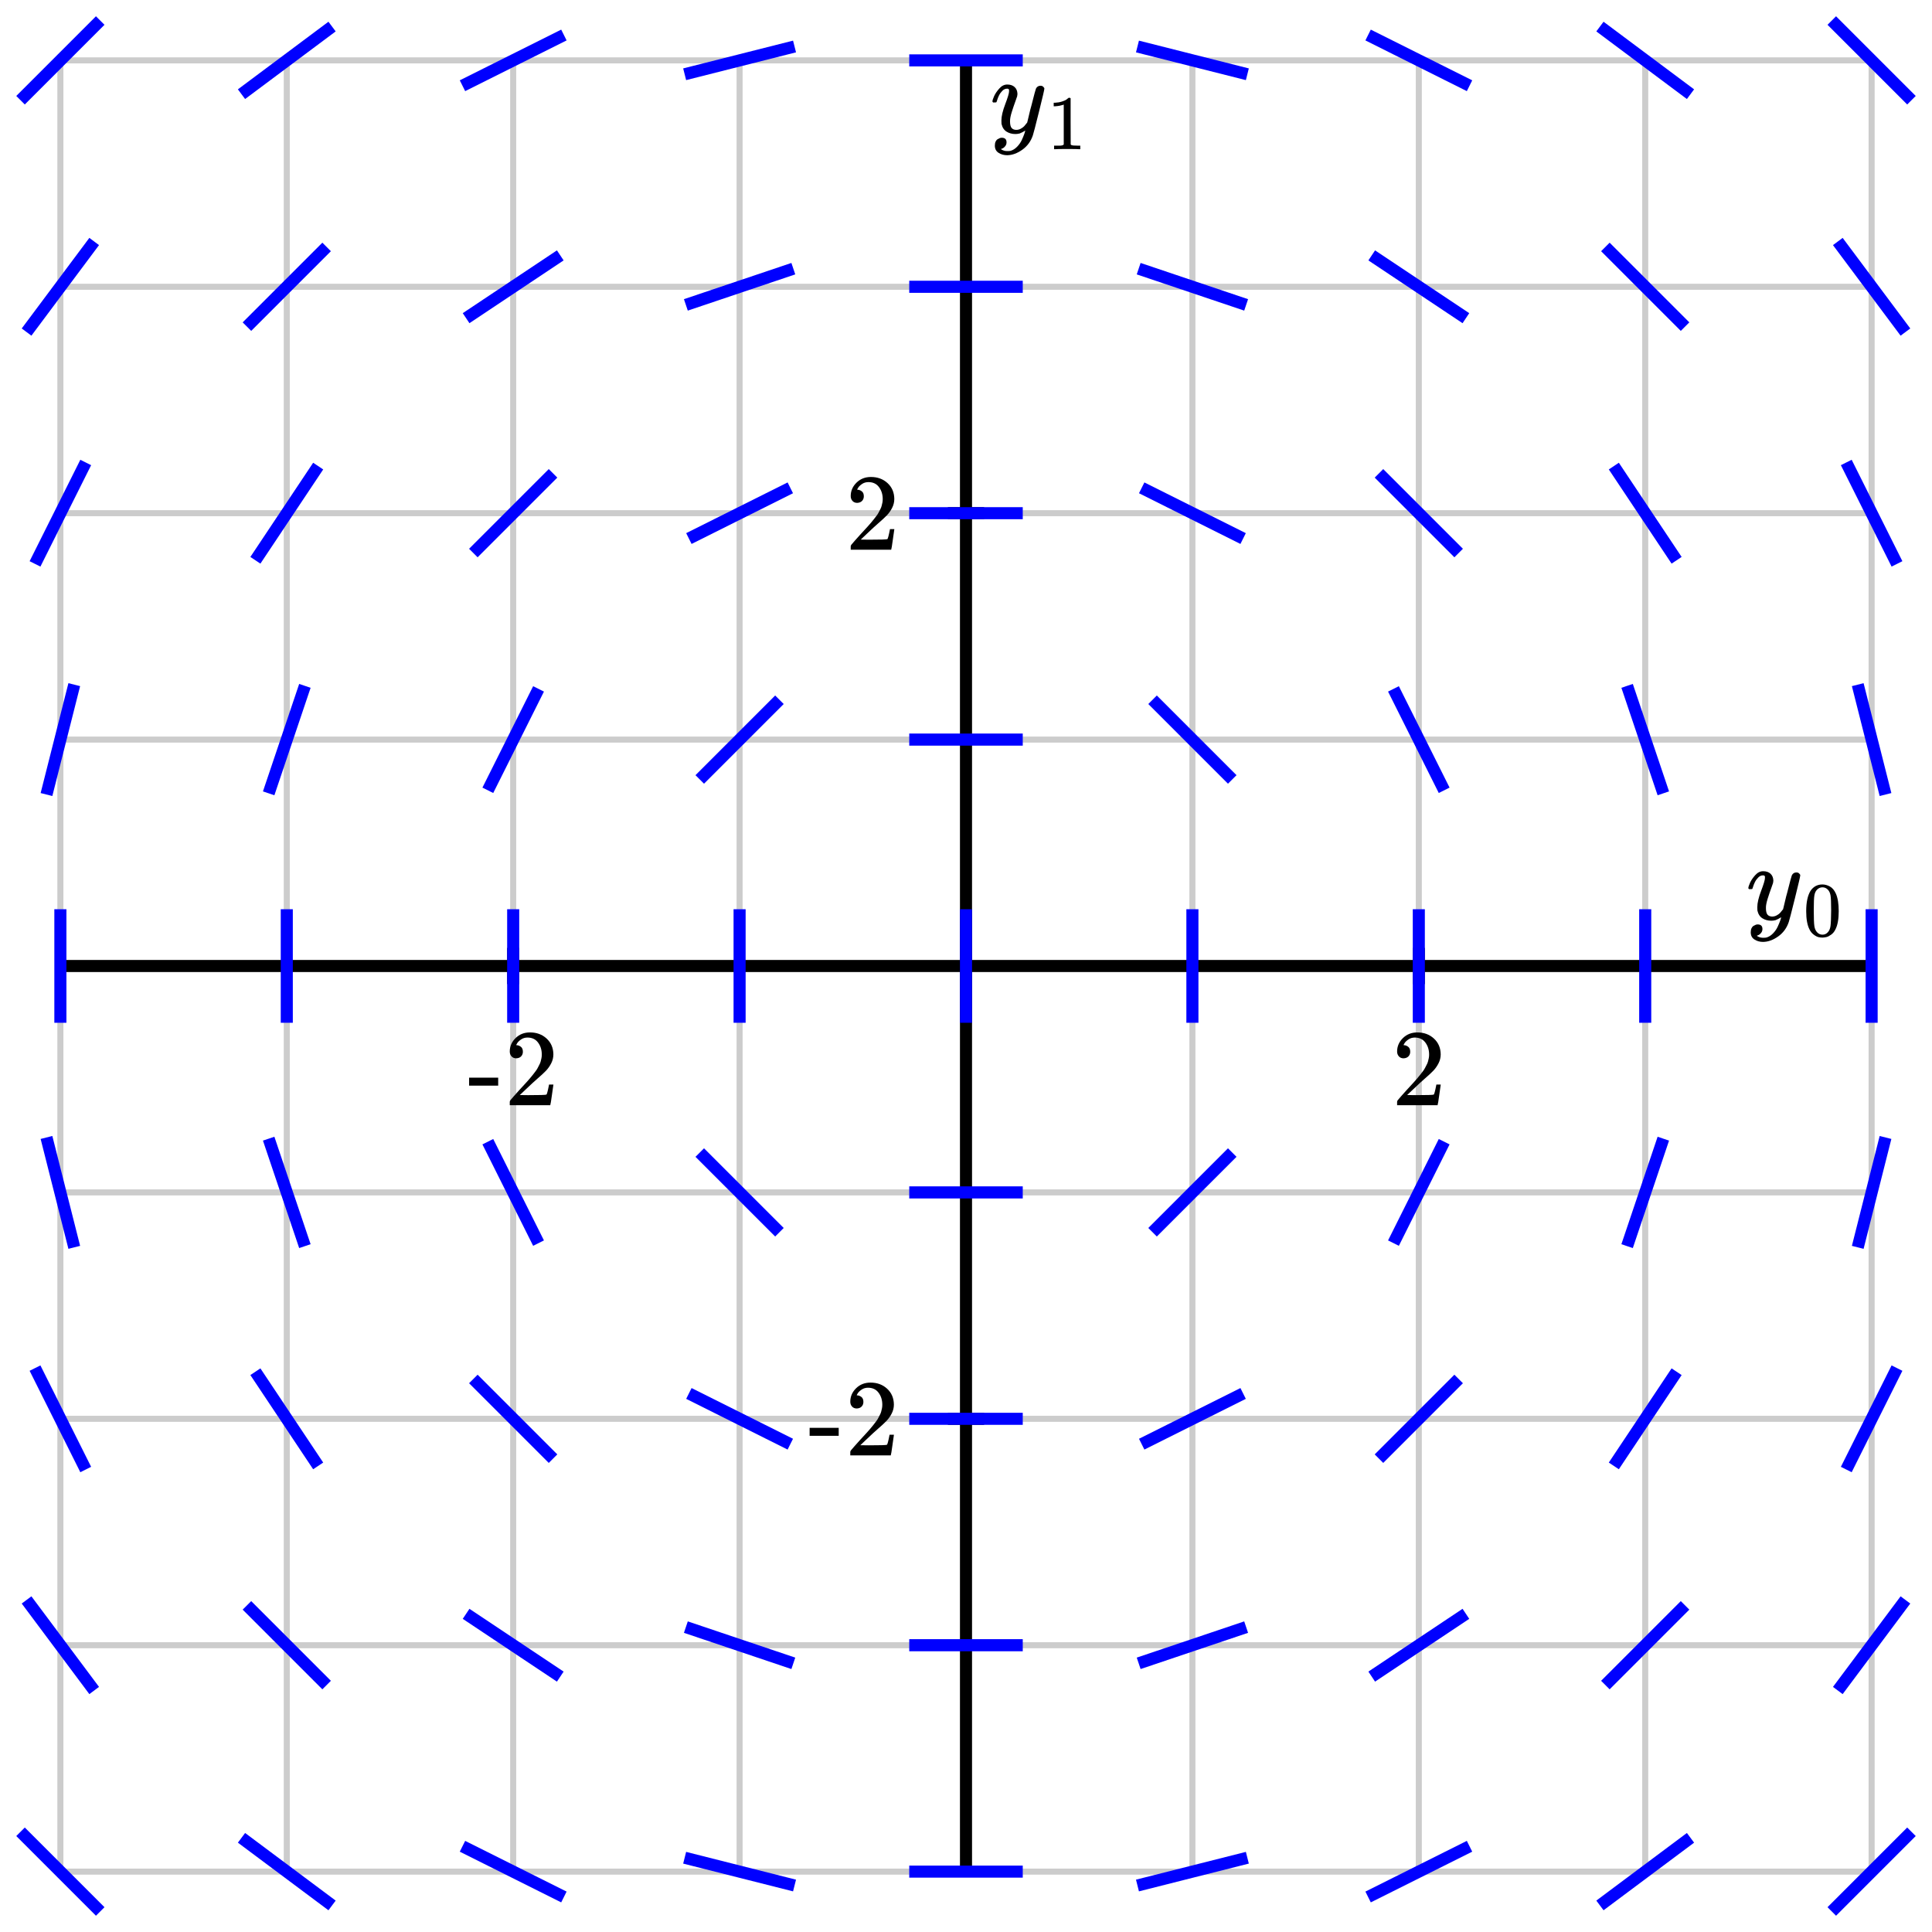
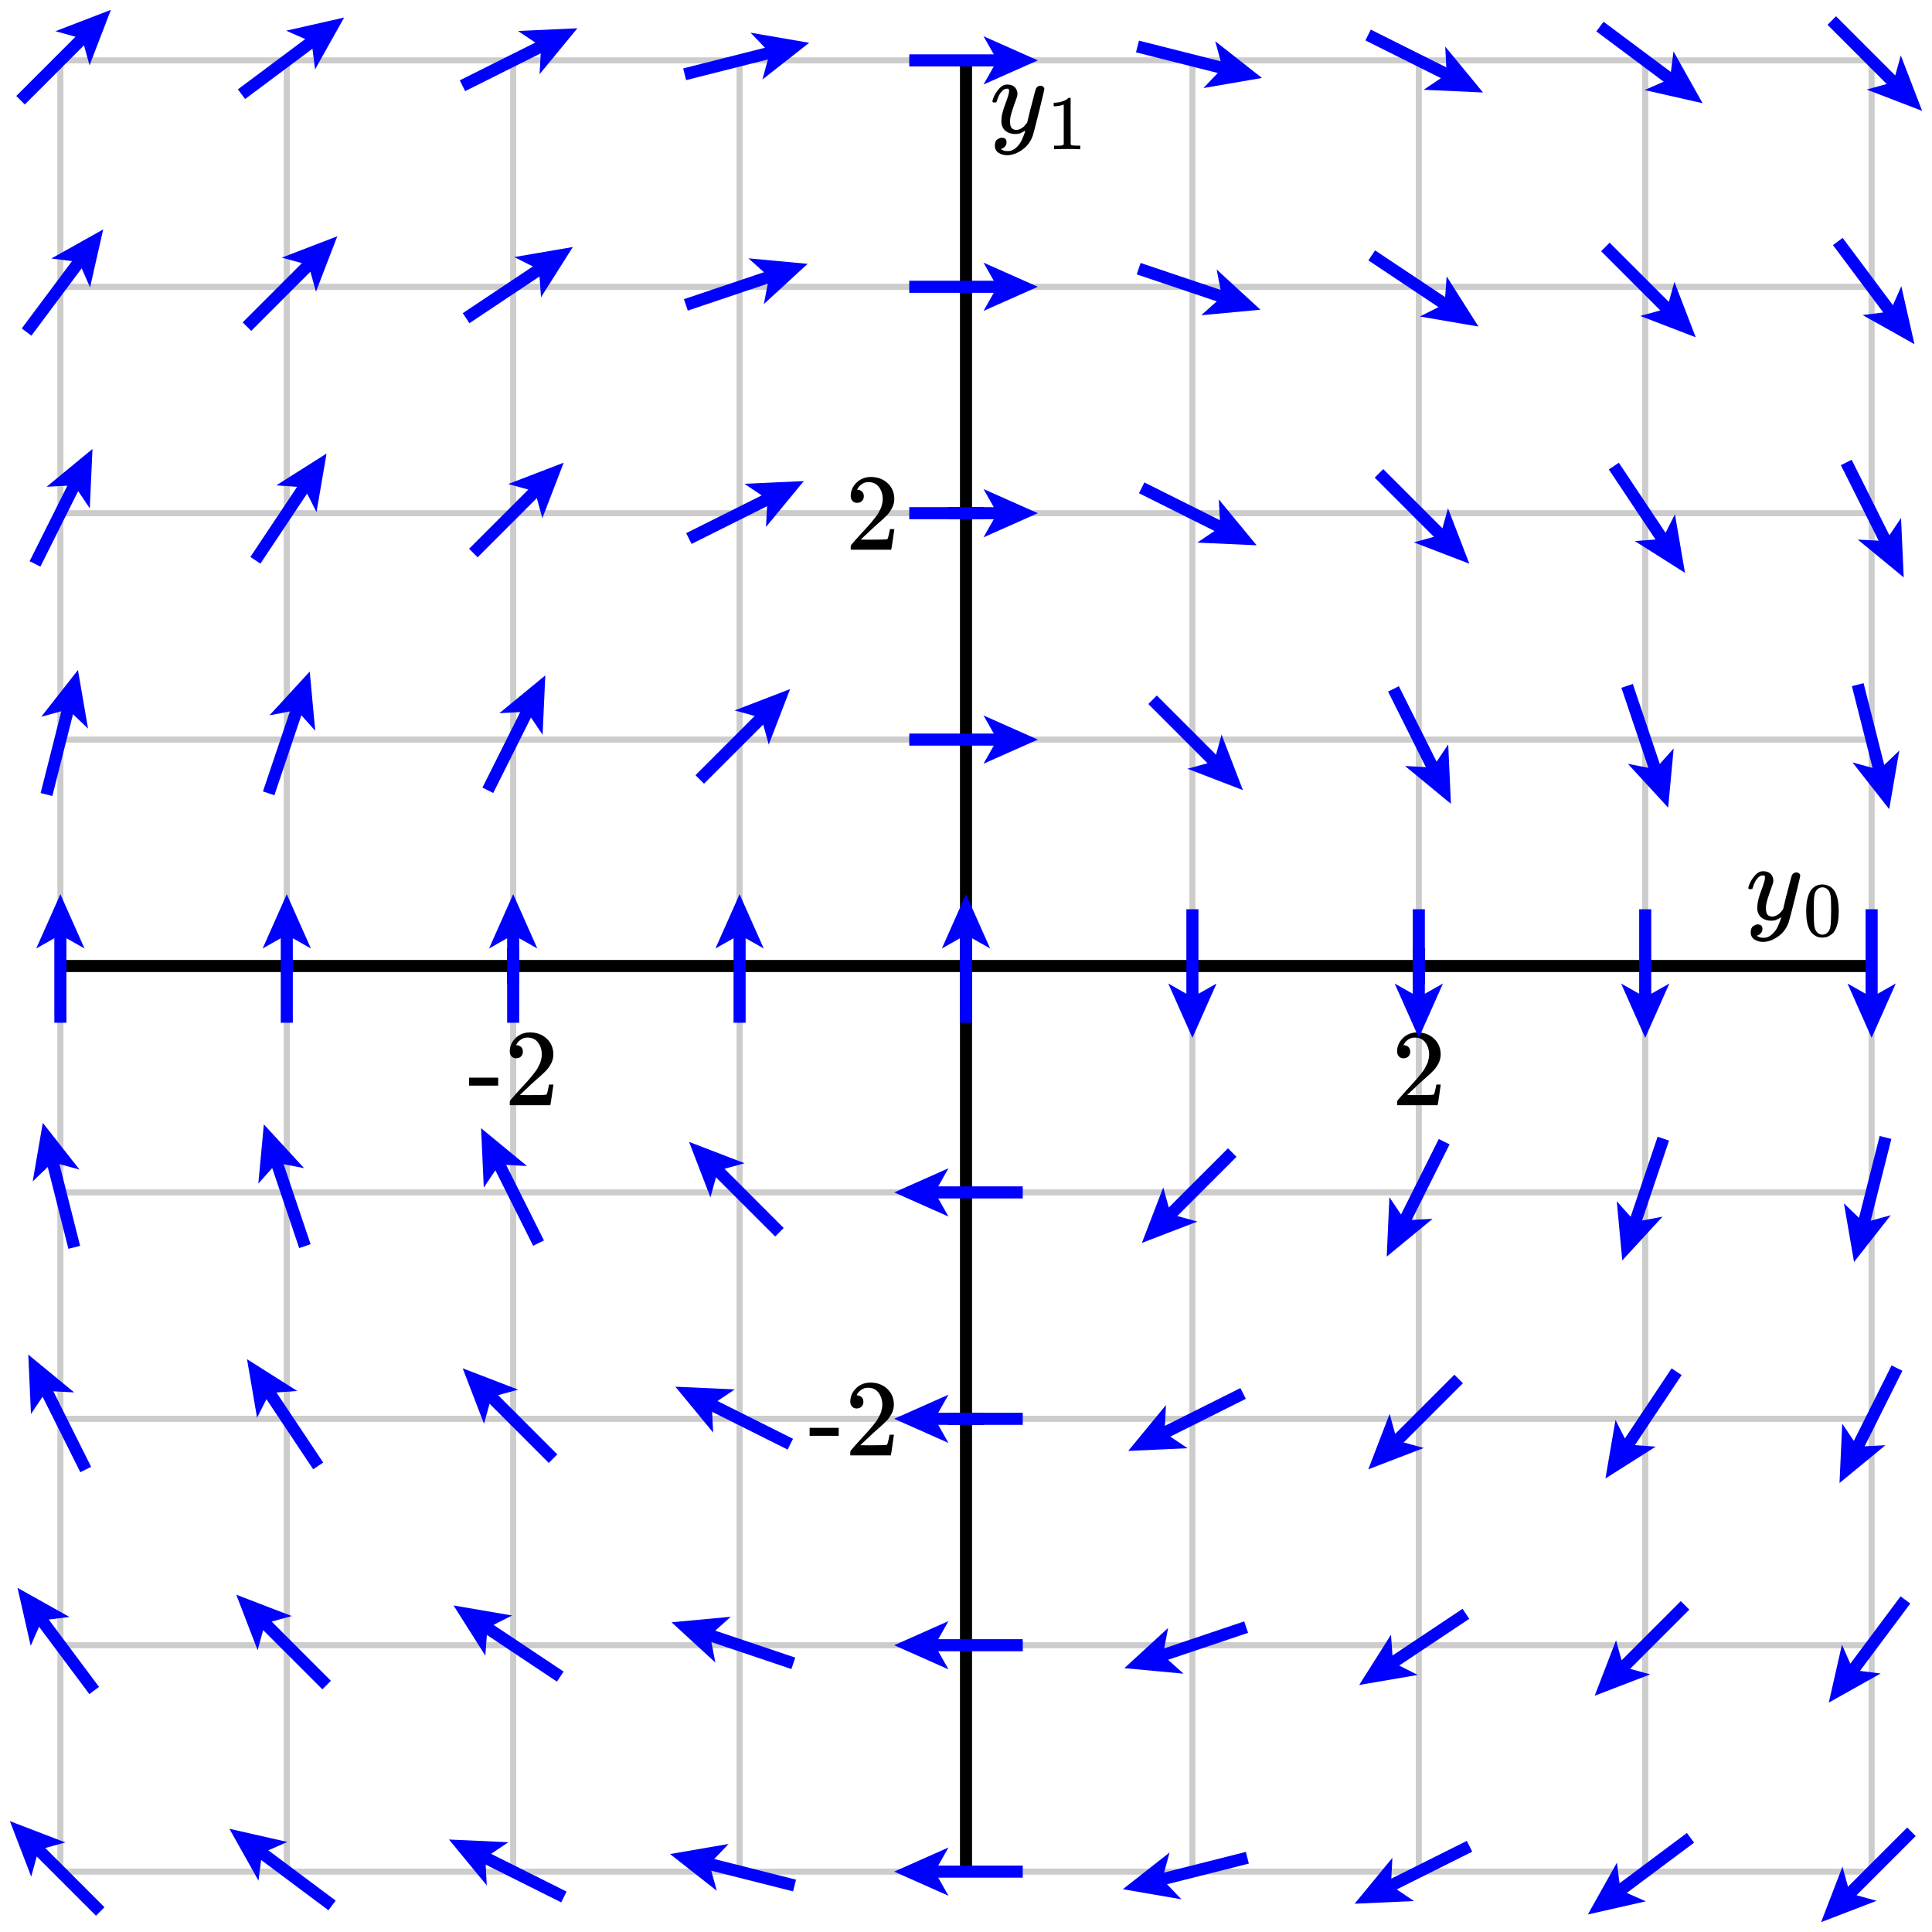
<svg xmlns="http://www.w3.org/2000/svg" xmlns:xlink="http://www.w3.org/1999/xlink" id="diagram" width="320" height="320">
  <defs>
    <clipPath id="clipPath-0">
      <rect x="10.0" y="10.0" width="300.0" height="300.0" />
    </clipPath>
    <clipPath id="clipPath-1">
      <rect x="10.0" y="10.0" width="300.0" height="300.0" />
    </clipPath>
+     <marker id="arrow-head-end-2" markerWidth="9.0" markerHeight="8.0" markerUnits="userSpaceOnUse" orient="auto-start-reverse" refX="6.5" refY="4.0">
+       <path d="M 9.0 4.0L 0.0 8.0L 1.7 5.0L 1.7 3.0L 0.0 0.0Z" fill="context-stroke" stroke="context-none" />
+     </marker>
+     <marker id="arrow-head-end-2-outline" markerWidth="13.0" markerHeight="12.0" markerUnits="userSpaceOnUse" orient="auto-start-reverse" refX="8.5" refY="6.0">
+       <path d="M 11.8 7.8 L 2.8 11.8 A 2 2 0 0 1 0.0 10.0 L 0.0 2.0 A 2 2 0 0 1 2.8 0.2 L 11.8 4.2 A 2 2 0 0 1 11.8 7.8 Z" fill="context-stroke" stroke="context-none" />
+     </marker>
  </defs>
  <g id="grid-axes">
    <g id="grid" stroke="#ccc" stroke-width="1">
      <line id="line-0" x1="10.0" y1="310.0" x2="10.0" y2="10.0" type="vertical grid" />
      <line id="line-1" x1="47.5" y1="310.0" x2="47.5" y2="10.0" type="vertical grid" />
      <line id="line-2" x1="85.0" y1="310.0" x2="85.0" y2="10.0" type="vertical grid" />
      <line id="line-3" x1="122.5" y1="310.0" x2="122.5" y2="10.0" type="vertical grid" />
      <line id="line-4" x1="160.0" y1="310.0" x2="160.0" y2="10.0" type="vertical grid" />
      <line id="line-5" x1="197.5" y1="310.0" x2="197.5" y2="10.0" type="vertical grid" />
      <line id="line-6" x1="235.0" y1="310.0" x2="235.0" y2="10.0" type="vertical grid" />
      <line id="line-7" x1="272.5" y1="310.0" x2="272.5" y2="10.0" type="vertical grid" />
      <line id="line-8" x1="310.0" y1="310.0" x2="310.0" y2="10.0" type="vertical grid" />
      <line id="line-9" x1="10.0" y1="310.0" x2="310.0" y2="310.0" type="horizontal grid" />
      <line id="line-10" x1="10.0" y1="272.5" x2="310.0" y2="272.5" type="horizontal grid" />
      <line id="line-11" x1="10.0" y1="235.0" x2="310.0" y2="235.0" type="horizontal grid" />
      <line id="line-12" x1="10.0" y1="197.5" x2="310.0" y2="197.5" type="horizontal grid" />
      <line id="line-13" x1="10.0" y1="160.0" x2="310.0" y2="160.0" type="horizontal grid" />
      <line id="line-14" x1="10.0" y1="122.5" x2="310.0" y2="122.5" type="horizontal grid" />
      <line id="line-15" x1="10.0" y1="85.0" x2="310.0" y2="85.0" type="horizontal grid" />
      <line id="line-16" x1="10.0" y1="47.5" x2="310.0" y2="47.5" type="horizontal grid" />
      <line id="line-17" x1="10.0" y1="10.0" x2="310.0" y2="10.0" type="horizontal grid" />
    </g>
    <g id="axes" stroke="black" stroke-width="2">
      <line id="line-18" x1="10.0" y1="160.0" x2="310.0" y2="160.0" type="horizontal axis" stroke-width="2" />
      <line id="line-19" x1="160.0" y1="310.0" x2="160.0" y2="10.0" type="vertical axis" stroke-width="2" />
      <g type="horizontal ticks" id="g-0">
        <line id="line-20" x1="85.0" y1="163.0" x2="85.0" y2="157.0" type="tick on horizontal axis" />
        <line id="line-21" x1="235.0" y1="163.0" x2="235.0" y2="157.0" type="tick on horizontal axis" />
      </g>
      <g type="vertical ticks" id="g-1">
        <line id="line-22" x1="157.0" y1="235.0" x2="163.0" y2="235.0" type="tick on vertical axis" />
        <line id="line-23" x1="157.0" y1="85.0" x2="163.0" y2="85.0" type="tick on vertical axis" />
      </g>
    </g>
    <g id="label-0" transform="translate(85.0,171.0) translate(-7.5,-0.0)" type="label">
-       <g id="g-2">
+       <g id="g-3">
        <svg style="vertical-align: 0.000px" width="15.080px" height="12.056px" role="img" focusable="false" viewBox="0 -666 833 666" x="0" y="0.0">
          <defs>
-             <path id="MJX-1-TEX-N-2D" d="M11 179V252H277V179H11Z" />
-             <path id="MJX-1-TEX-N-32" d="M109 429Q82 429 66 447T50 491Q50 562 103 614T235 666Q326 666 387 610T449 465Q449 422 429 383T381 315T301 241Q265 210 201 149L142 93L218 92Q375 92 385 97Q392 99 409 186V189H449V186Q448 183 436 95T421 3V0H50V19V31Q50 38 56 46T86 81Q115 113 136 137Q145 147 170 174T204 211T233 244T261 278T284 308T305 340T320 369T333 401T340 431T343 464Q343 527 309 573T212 619Q179 619 154 602T119 569T109 550Q109 549 114 549Q132 549 151 535T170 489Q170 464 154 447T109 429Z" />
+             <path id="MJX-2-TEX-N-2D" d="M11 179V252H277V179H11Z" />
+             <path id="MJX-2-TEX-N-32" d="M109 429Q82 429 66 447T50 491Q50 562 103 614T235 666Q326 666 387 610T449 465Q449 422 429 383T381 315T301 241Q265 210 201 149L142 93L218 92Q375 92 385 97Q392 99 409 186V189H449V186Q448 183 436 95T421 3V0H50V19V31Q50 38 56 46T86 81Q115 113 136 137Q145 147 170 174T204 211T233 244T261 278T284 308T305 340T320 369T333 401T340 431T343 464Q343 527 309 573T212 619Q179 619 154 602T119 569T109 550Q109 549 114 549Q132 549 151 535T170 489Q170 464 154 447T109 429Z" />
          </defs>
          <g stroke="currentColor" fill="currentColor" stroke-width="0" transform="scale(1,-1)">
            <g data-mml-node="math">
              <g data-mml-node="mtext" data-semantic-type="text" data-semantic-role="unknown" data-semantic-font="normal" data-semantic-annotation="clearspeak:unit" data-semantic-id="0" data-semantic-speech="hyphen 2">
-                 <use data-c="2D" xlink:href="#MJX-1-TEX-N-2D" />
-                 <use data-c="32" xlink:href="#MJX-1-TEX-N-32" transform="translate(333,0)" />
+                 <use data-c="2D" xlink:href="#MJX-2-TEX-N-2D" />
+                 <use data-c="32" xlink:href="#MJX-2-TEX-N-32" transform="translate(333,0)" />
              </g>
            </g>
          </g>
        </svg>
      </g>
    </g>
    <g id="label-1" transform="translate(235.0,171.0) translate(-4.5,-0.0)" type="label">
-       <g id="g-3">
+       <g id="g-4">
        <svg style="vertical-align: 0.000px" width="9.048px" height="12.056px" role="img" focusable="false" viewBox="0 -666 500 666" x="0" y="0.0">
          <defs>
-             <path id="MJX-2-TEX-N-32" d="M109 429Q82 429 66 447T50 491Q50 562 103 614T235 666Q326 666 387 610T449 465Q449 422 429 383T381 315T301 241Q265 210 201 149L142 93L218 92Q375 92 385 97Q392 99 409 186V189H449V186Q448 183 436 95T421 3V0H50V19V31Q50 38 56 46T86 81Q115 113 136 137Q145 147 170 174T204 211T233 244T261 278T284 308T305 340T320 369T333 401T340 431T343 464Q343 527 309 573T212 619Q179 619 154 602T119 569T109 550Q109 549 114 549Q132 549 151 535T170 489Q170 464 154 447T109 429Z" />
+             <path id="MJX-3-TEX-N-32" d="M109 429Q82 429 66 447T50 491Q50 562 103 614T235 666Q326 666 387 610T449 465Q449 422 429 383T381 315T301 241Q265 210 201 149L142 93L218 92Q375 92 385 97Q392 99 409 186V189H449V186Q448 183 436 95T421 3V0H50V19V31Q50 38 56 46T86 81Q115 113 136 137Q145 147 170 174T204 211T233 244T261 278T284 308T305 340T320 369T333 401T340 431T343 464Q343 527 309 573T212 619Q179 619 154 602T119 569T109 550Q109 549 114 549Q132 549 151 535T170 489Q170 464 154 447T109 429Z" />
          </defs>
          <g stroke="currentColor" fill="currentColor" stroke-width="0" transform="scale(1,-1)">
            <g data-mml-node="math">
              <g data-mml-node="mtext" data-semantic-type="text" data-semantic-role="integer" data-semantic-font="normal" data-semantic-annotation="clearspeak:unit" data-semantic-id="0" data-semantic-speech="2">
-                 <use data-c="32" xlink:href="#MJX-2-TEX-N-32" />
+                 <use data-c="32" xlink:href="#MJX-3-TEX-N-32" />
              </g>
            </g>
          </g>
        </svg>
      </g>
    </g>
    <g id="label-2" transform="translate(149.0,235.0) translate(-15.1,-6.0)" type="label">
-       <g id="g-4">
+       <g id="g-5">
        <svg style="vertical-align: 0.000px" width="15.080px" height="12.056px" role="img" focusable="false" viewBox="0 -666 833 666" x="0" y="0.0">
          <defs>
-             <path id="MJX-3-TEX-N-2D" d="M11 179V252H277V179H11Z" />
-             <path id="MJX-3-TEX-N-32" d="M109 429Q82 429 66 447T50 491Q50 562 103 614T235 666Q326 666 387 610T449 465Q449 422 429 383T381 315T301 241Q265 210 201 149L142 93L218 92Q375 92 385 97Q392 99 409 186V189H449V186Q448 183 436 95T421 3V0H50V19V31Q50 38 56 46T86 81Q115 113 136 137Q145 147 170 174T204 211T233 244T261 278T284 308T305 340T320 369T333 401T340 431T343 464Q343 527 309 573T212 619Q179 619 154 602T119 569T109 550Q109 549 114 549Q132 549 151 535T170 489Q170 464 154 447T109 429Z" />
+             <path id="MJX-4-TEX-N-2D" d="M11 179V252H277V179H11Z" />
+             <path id="MJX-4-TEX-N-32" d="M109 429Q82 429 66 447T50 491Q50 562 103 614T235 666Q326 666 387 610T449 465Q449 422 429 383T381 315T301 241Q265 210 201 149L142 93L218 92Q375 92 385 97Q392 99 409 186V189H449V186Q448 183 436 95T421 3V0H50V19V31Q50 38 56 46T86 81Q115 113 136 137Q145 147 170 174T204 211T233 244T261 278T284 308T305 340T320 369T333 401T340 431T343 464Q343 527 309 573T212 619Q179 619 154 602T119 569T109 550Q109 549 114 549Q132 549 151 535T170 489Q170 464 154 447T109 429Z" />
          </defs>
          <g stroke="currentColor" fill="currentColor" stroke-width="0" transform="scale(1,-1)">
            <g data-mml-node="math">
              <g data-mml-node="mtext" data-semantic-type="text" data-semantic-role="unknown" data-semantic-font="normal" data-semantic-annotation="clearspeak:unit" data-semantic-id="0" data-semantic-speech="hyphen 2">
-                 <use data-c="2D" xlink:href="#MJX-3-TEX-N-2D" />
-                 <use data-c="32" xlink:href="#MJX-3-TEX-N-32" transform="translate(333,0)" />
+                 <use data-c="2D" xlink:href="#MJX-4-TEX-N-2D" />
+                 <use data-c="32" xlink:href="#MJX-4-TEX-N-32" transform="translate(333,0)" />
              </g>
            </g>
          </g>
        </svg>
      </g>
    </g>
    <g id="label-3" transform="translate(149.0,85.0) translate(-9.0,-6.0)" type="label">
-       <g id="g-5">
+       <g id="g-6">
        <svg style="vertical-align: 0.000px" width="9.048px" height="12.056px" role="img" focusable="false" viewBox="0 -666 500 666" x="0" y="0.0">
          <defs>
-             <path id="MJX-4-TEX-N-32" d="M109 429Q82 429 66 447T50 491Q50 562 103 614T235 666Q326 666 387 610T449 465Q449 422 429 383T381 315T301 241Q265 210 201 149L142 93L218 92Q375 92 385 97Q392 99 409 186V189H449V186Q448 183 436 95T421 3V0H50V19V31Q50 38 56 46T86 81Q115 113 136 137Q145 147 170 174T204 211T233 244T261 278T284 308T305 340T320 369T333 401T340 431T343 464Q343 527 309 573T212 619Q179 619 154 602T119 569T109 550Q109 549 114 549Q132 549 151 535T170 489Q170 464 154 447T109 429Z" />
+             <path id="MJX-5-TEX-N-32" d="M109 429Q82 429 66 447T50 491Q50 562 103 614T235 666Q326 666 387 610T449 465Q449 422 429 383T381 315T301 241Q265 210 201 149L142 93L218 92Q375 92 385 97Q392 99 409 186V189H449V186Q448 183 436 95T421 3V0H50V19V31Q50 38 56 46T86 81Q115 113 136 137Q145 147 170 174T204 211T233 244T261 278T284 308T305 340T320 369T333 401T340 431T343 464Q343 527 309 573T212 619Q179 619 154 602T119 569T109 550Q109 549 114 549Q132 549 151 535T170 489Q170 464 154 447T109 429Z" />
          </defs>
          <g stroke="currentColor" fill="currentColor" stroke-width="0" transform="scale(1,-1)">
            <g data-mml-node="math">
              <g data-mml-node="mtext" data-semantic-type="text" data-semantic-role="integer" data-semantic-font="normal" data-semantic-annotation="clearspeak:unit" data-semantic-id="0" data-semantic-speech="2">
-                 <use data-c="32" xlink:href="#MJX-4-TEX-N-32" />
+                 <use data-c="32" xlink:href="#MJX-5-TEX-N-32" />
              </g>
            </g>
          </g>
        </svg>
      </g>
    </g>
    <g id="label-4" transform="translate(306.0,156.0) translate(-16.8,-11.7)" type="label">
-       <g id="g-6">
+       <g id="g-7">
        <svg style="vertical-align: -3.712px" width="16.768px" height="11.712px" role="img" focusable="false" viewBox="0 -442 926.6 647" x="0" y="0.0">
          <defs>
-             <path id="MJX-5-TEX-I-1D466" d="M21 287Q21 301 36 335T84 406T158 442Q199 442 224 419T250 355Q248 336 247 334Q247 331 231 288T198 191T182 105Q182 62 196 45T238 27Q261 27 281 38T312 61T339 94Q339 95 344 114T358 173T377 247Q415 397 419 404Q432 431 462 431Q475 431 483 424T494 412T496 403Q496 390 447 193T391 -23Q363 -106 294 -155T156 -205Q111 -205 77 -183T43 -117Q43 -95 50 -80T69 -58T89 -48T106 -45Q150 -45 150 -87Q150 -107 138 -122T115 -142T102 -147L99 -148Q101 -153 118 -160T152 -167H160Q177 -167 186 -165Q219 -156 247 -127T290 -65T313 -9T321 21L315 17Q309 13 296 6T270 -6Q250 -11 231 -11Q185 -11 150 11T104 82Q103 89 103 113Q103 170 138 262T173 379Q173 380 173 381Q173 390 173 393T169 400T158 404H154Q131 404 112 385T82 344T65 302T57 280Q55 278 41 278H27Q21 284 21 287Z" />
-             <path id="MJX-5-TEX-N-30" d="M96 585Q152 666 249 666Q297 666 345 640T423 548Q460 465 460 320Q460 165 417 83Q397 41 362 16T301 -15T250 -22Q224 -22 198 -16T137 16T82 83Q39 165 39 320Q39 494 96 585ZM321 597Q291 629 250 629Q208 629 178 597Q153 571 145 525T137 333Q137 175 145 125T181 46Q209 16 250 16Q290 16 318 46Q347 76 354 130T362 333Q362 478 354 524T321 597Z" />
+             <path id="MJX-6-TEX-I-1D466" d="M21 287Q21 301 36 335T84 406T158 442Q199 442 224 419T250 355Q248 336 247 334Q247 331 231 288T198 191T182 105Q182 62 196 45T238 27Q261 27 281 38T312 61T339 94Q339 95 344 114T358 173T377 247Q415 397 419 404Q432 431 462 431Q475 431 483 424T494 412T496 403Q496 390 447 193T391 -23Q363 -106 294 -155T156 -205Q111 -205 77 -183T43 -117Q43 -95 50 -80T69 -58T89 -48T106 -45Q150 -45 150 -87Q150 -107 138 -122T115 -142T102 -147L99 -148Q101 -153 118 -160T152 -167H160Q177 -167 186 -165Q219 -156 247 -127T290 -65T313 -9T321 21L315 17Q309 13 296 6T270 -6Q250 -11 231 -11Q185 -11 150 11T104 82Q103 89 103 113Q103 170 138 262T173 379Q173 380 173 381Q173 390 173 393T169 400T158 404H154Q131 404 112 385T82 344T65 302T57 280Q55 278 41 278H27Q21 284 21 287Z" />
+             <path id="MJX-6-TEX-N-30" d="M96 585Q152 666 249 666Q297 666 345 640T423 548Q460 465 460 320Q460 165 417 83Q397 41 362 16T301 -15T250 -22Q224 -22 198 -16T137 16T82 83Q39 165 39 320Q39 494 96 585ZM321 597Q291 629 250 629Q208 629 178 597Q153 571 145 525T137 333Q137 175 145 125T181 46Q209 16 250 16Q290 16 318 46Q347 76 354 130T362 333Q362 478 354 524T321 597Z" />
          </defs>
          <g stroke="currentColor" fill="currentColor" stroke-width="0" transform="scale(1,-1)">
            <g data-mml-node="math">
              <g data-mml-node="msub" data-semantic-type="subscript" data-semantic-role="latinletter" data-semantic-id="2" data-semantic-children="0,1" data-semantic-speech="y 0">
                <g data-mml-node="mi" data-semantic-type="identifier" data-semantic-role="latinletter" data-semantic-font="italic" data-semantic-annotation="clearspeak:simple" data-semantic-id="0" data-semantic-parent="2" data-semantic-speech="y" data-semantic-prefix="Base">
-                   <use data-c="1D466" xlink:href="#MJX-5-TEX-I-1D466" />
+                   <use data-c="1D466" xlink:href="#MJX-6-TEX-I-1D466" />
                </g>
                <g data-mml-node="mn" transform="translate(523,-150) scale(0.707)" data-semantic-type="number" data-semantic-role="integer" data-semantic-font="normal" data-semantic-annotation="clearspeak:simple" data-semantic-id="1" data-semantic-parent="2" data-semantic-speech="0" data-semantic-prefix="Subscript">
-                   <use data-c="30" xlink:href="#MJX-5-TEX-N-30" />
+                   <use data-c="30" xlink:href="#MJX-6-TEX-N-30" />
                </g>
              </g>
            </g>
          </g>
        </svg>
      </g>
    </g>
    <g id="label-5" transform="translate(164.0,14.0) translate(0.0,-0.0)" type="label">
-       <g id="g-7">
+       <g id="g-8">
        <svg style="vertical-align: -3.712px" width="16.768px" height="11.712px" role="img" focusable="false" viewBox="0 -442 926.6 647" x="0" y="0.0">
          <defs>
-             <path id="MJX-6-TEX-I-1D466" d="M21 287Q21 301 36 335T84 406T158 442Q199 442 224 419T250 355Q248 336 247 334Q247 331 231 288T198 191T182 105Q182 62 196 45T238 27Q261 27 281 38T312 61T339 94Q339 95 344 114T358 173T377 247Q415 397 419 404Q432 431 462 431Q475 431 483 424T494 412T496 403Q496 390 447 193T391 -23Q363 -106 294 -155T156 -205Q111 -205 77 -183T43 -117Q43 -95 50 -80T69 -58T89 -48T106 -45Q150 -45 150 -87Q150 -107 138 -122T115 -142T102 -147L99 -148Q101 -153 118 -160T152 -167H160Q177 -167 186 -165Q219 -156 247 -127T290 -65T313 -9T321 21L315 17Q309 13 296 6T270 -6Q250 -11 231 -11Q185 -11 150 11T104 82Q103 89 103 113Q103 170 138 262T173 379Q173 380 173 381Q173 390 173 393T169 400T158 404H154Q131 404 112 385T82 344T65 302T57 280Q55 278 41 278H27Q21 284 21 287Z" />
-             <path id="MJX-6-TEX-N-31" d="M213 578L200 573Q186 568 160 563T102 556H83V602H102Q149 604 189 617T245 641T273 663Q275 666 285 666Q294 666 302 660V361L303 61Q310 54 315 52T339 48T401 46H427V0H416Q395 3 257 3Q121 3 100 0H88V46H114Q136 46 152 46T177 47T193 50T201 52T207 57T213 61V578Z" />
+             <path id="MJX-7-TEX-I-1D466" d="M21 287Q21 301 36 335T84 406T158 442Q199 442 224 419T250 355Q248 336 247 334Q247 331 231 288T198 191T182 105Q182 62 196 45T238 27Q261 27 281 38T312 61T339 94Q339 95 344 114T358 173T377 247Q415 397 419 404Q432 431 462 431Q475 431 483 424T494 412T496 403Q496 390 447 193T391 -23Q363 -106 294 -155T156 -205Q111 -205 77 -183T43 -117Q43 -95 50 -80T69 -58T89 -48T106 -45Q150 -45 150 -87Q150 -107 138 -122T115 -142T102 -147L99 -148Q101 -153 118 -160T152 -167H160Q177 -167 186 -165Q219 -156 247 -127T290 -65T313 -9T321 21L315 17Q309 13 296 6T270 -6Q250 -11 231 -11Q185 -11 150 11T104 82Q103 89 103 113Q103 170 138 262T173 379Q173 380 173 381Q173 390 173 393T169 400T158 404H154Q131 404 112 385T82 344T65 302T57 280Q55 278 41 278H27Q21 284 21 287Z" />
+             <path id="MJX-7-TEX-N-31" d="M213 578L200 573Q186 568 160 563T102 556H83V602H102Q149 604 189 617T245 641T273 663Q275 666 285 666Q294 666 302 660V361L303 61Q310 54 315 52T339 48T401 46H427V0H416Q395 3 257 3Q121 3 100 0H88V46H114Q136 46 152 46T177 47T193 50T201 52T207 57T213 61V578Z" />
          </defs>
          <g stroke="currentColor" fill="currentColor" stroke-width="0" transform="scale(1,-1)">
            <g data-mml-node="math">
              <g data-mml-node="msub" data-semantic-type="subscript" data-semantic-role="latinletter" data-semantic-id="2" data-semantic-children="0,1" data-semantic-speech="y 1">
                <g data-mml-node="mi" data-semantic-type="identifier" data-semantic-role="latinletter" data-semantic-font="italic" data-semantic-annotation="clearspeak:simple" data-semantic-id="0" data-semantic-parent="2" data-semantic-speech="y" data-semantic-prefix="Base">
-                   <use data-c="1D466" xlink:href="#MJX-6-TEX-I-1D466" />
+                   <use data-c="1D466" xlink:href="#MJX-7-TEX-I-1D466" />
                </g>
                <g data-mml-node="mn" transform="translate(523,-150) scale(0.707)" data-semantic-type="number" data-semantic-role="integer" data-semantic-font="normal" data-semantic-annotation="clearspeak:simple" data-semantic-id="1" data-semantic-parent="2" data-semantic-speech="1" data-semantic-prefix="Subscript">
-                   <use data-c="31" xlink:href="#MJX-6-TEX-N-31" />
+                   <use data-c="31" xlink:href="#MJX-7-TEX-N-31" />
                </g>
              </g>
            </g>
          </g>
        </svg>
      </g>
    </g>
  </g>
-   <path id="path-0" stroke="blue" stroke-width="2" fill="none" d="M 3.4 303.4 L 16.6 316.6 M 4.4 265.0 L 15.6 280.0 M 5.8 226.6 L 14.2 243.4 M 7.7 188.4 L 12.3 206.6 M 10.0 169.4 L 10.0 150.6 M 7.7 131.6 L 12.3 113.4 M 5.8 93.4 L 14.2 76.6 M 4.4 55.0 L 15.6 40.0 M 3.4 16.6 L 16.6 3.4 M 40.0 304.4 L 55.0 315.6 M 40.9 265.9 L 54.1 279.1 M 42.3 227.2 L 52.7 242.8 M 44.5 188.6 L 50.5 206.4 M 47.5 169.4 L 47.5 150.6 M 44.5 131.4 L 50.5 113.6 M 42.3 92.8 L 52.7 77.2 M 40.9 54.1 L 54.1 40.9 M 40.0 15.6 L 55.0 4.4 M 76.6 305.8 L 93.4 314.2 M 77.2 267.3 L 92.8 277.7 M 78.4 228.4 L 91.6 241.6 M 80.8 189.1 L 89.2 205.9 M 85.0 169.4 L 85.0 150.6 M 80.8 130.9 L 89.2 114.1 M 78.4 91.6 L 91.6 78.4 M 77.2 52.7 L 92.8 42.3 M 76.6 14.2 L 93.4 5.8 M 113.4 307.7 L 131.6 312.3 M 113.6 269.5 L 131.4 275.5 M 114.1 230.8 L 130.9 239.2 M 115.9 190.9 L 129.1 204.1 M 122.5 169.4 L 122.5 150.6 M 115.9 129.1 L 129.1 115.9 M 114.1 89.2 L 130.9 80.8 M 113.6 50.5 L 131.4 44.5 M 113.4 12.3 L 131.6 7.7 M 150.6 310.0 L 169.4 310.0 M 150.6 272.5 L 169.4 272.5 M 150.6 235.0 L 169.4 235.0 M 150.6 197.5 L 169.4 197.5 M 160.0 169.4 L 160.0 150.6 M 150.6 122.5 L 169.4 122.5 M 150.6 85.0 L 169.4 85.0 M 150.6 47.5 L 169.4 47.5 M 150.6 10.0 L 169.4 10.0 M 188.4 312.3 L 206.6 307.7 M 188.6 275.5 L 206.4 269.5 M 189.1 239.2 L 205.9 230.8 M 190.9 204.1 L 204.1 190.9 M 197.5 169.4 L 197.5 150.6 M 190.9 115.9 L 204.1 129.1 M 189.1 80.8 L 205.9 89.2 M 188.6 44.5 L 206.4 50.5 M 188.4 7.7 L 206.6 12.3 M 226.6 314.2 L 243.4 305.8 M 227.2 277.7 L 242.8 267.3 M 228.4 241.6 L 241.6 228.4 M 230.8 205.9 L 239.2 189.1 M 235.0 169.4 L 235.0 150.6 M 230.8 114.1 L 239.2 130.9 M 228.4 78.4 L 241.6 91.6 M 227.2 42.3 L 242.8 52.7 M 226.6 5.8 L 243.4 14.2 M 265.0 315.6 L 280.0 304.4 M 265.9 279.1 L 279.1 265.9 M 267.3 242.8 L 277.7 227.2 M 269.5 206.4 L 275.5 188.6 M 272.5 169.4 L 272.5 150.6 M 269.5 113.6 L 275.5 131.4 M 267.3 77.2 L 277.7 92.8 M 265.9 40.9 L 279.1 54.1 M 265.0 4.4 L 280.0 15.6 M 303.4 316.6 L 316.6 303.4 M 304.4 280.0 L 315.6 265.0 M 305.8 243.4 L 314.2 226.6 M 307.7 206.6 L 312.3 188.4 M 310.0 169.4 L 310.0 150.6 M 307.7 113.4 L 312.3 131.6 M 305.8 76.6 L 314.2 93.4 M 304.4 40.0 L 315.6 55.0 M 303.4 3.4 L 316.6 16.6" type="slope field" />
+   <g id="g-2">
+     <line id="line-24" x1="16.6" y1="316.6" x2="3.4" y2="303.4" stroke="blue" stroke-width="2" fill="none" type="line" marker-end="url(#arrow-head-end-2)" />
+     <line id="line-25" x1="15.6" y1="280.0" x2="4.4" y2="265.0" stroke="blue" stroke-width="2" fill="none" type="line" marker-end="url(#arrow-head-end-2)" />
+     <line id="line-26" x1="14.2" y1="243.4" x2="5.8" y2="226.6" stroke="blue" stroke-width="2" fill="none" type="line" marker-end="url(#arrow-head-end-2)" />
+     <line id="line-27" x1="12.3" y1="206.6" x2="7.7" y2="188.4" stroke="blue" stroke-width="2" fill="none" type="line" marker-end="url(#arrow-head-end-2)" />
+     <line id="line-28" x1="10.0" y1="169.4" x2="10.0" y2="150.6" stroke="blue" stroke-width="2" fill="none" type="line" marker-end="url(#arrow-head-end-2)" />
+     <line id="line-29" x1="7.7" y1="131.6" x2="12.3" y2="113.4" stroke="blue" stroke-width="2" fill="none" type="line" marker-end="url(#arrow-head-end-2)" />
+     <line id="line-30" x1="5.8" y1="93.4" x2="14.2" y2="76.6" stroke="blue" stroke-width="2" fill="none" type="line" marker-end="url(#arrow-head-end-2)" />
+     <line id="line-31" x1="4.4" y1="55.0" x2="15.6" y2="40.0" stroke="blue" stroke-width="2" fill="none" type="line" marker-end="url(#arrow-head-end-2)" />
+     <line id="line-32" x1="3.4" y1="16.6" x2="16.6" y2="3.4" stroke="blue" stroke-width="2" fill="none" type="line" marker-end="url(#arrow-head-end-2)" />
+     <line id="line-33" x1="55.0" y1="315.6" x2="40.0" y2="304.4" stroke="blue" stroke-width="2" fill="none" type="line" marker-end="url(#arrow-head-end-2)" />
+     <line id="line-34" x1="54.1" y1="279.1" x2="40.9" y2="265.9" stroke="blue" stroke-width="2" fill="none" type="line" marker-end="url(#arrow-head-end-2)" />
+     <line id="line-35" x1="52.7" y1="242.8" x2="42.3" y2="227.2" stroke="blue" stroke-width="2" fill="none" type="line" marker-end="url(#arrow-head-end-2)" />
+     <line id="line-36" x1="50.5" y1="206.4" x2="44.5" y2="188.6" stroke="blue" stroke-width="2" fill="none" type="line" marker-end="url(#arrow-head-end-2)" />
+     <line id="line-37" x1="47.5" y1="169.4" x2="47.5" y2="150.6" stroke="blue" stroke-width="2" fill="none" type="line" marker-end="url(#arrow-head-end-2)" />
+     <line id="line-38" x1="44.5" y1="131.4" x2="50.5" y2="113.6" stroke="blue" stroke-width="2" fill="none" type="line" marker-end="url(#arrow-head-end-2)" />
+     <line id="line-39" x1="42.3" y1="92.8" x2="52.7" y2="77.2" stroke="blue" stroke-width="2" fill="none" type="line" marker-end="url(#arrow-head-end-2)" />
+     <line id="line-40" x1="40.9" y1="54.1" x2="54.1" y2="40.9" stroke="blue" stroke-width="2" fill="none" type="line" marker-end="url(#arrow-head-end-2)" />
+     <line id="line-41" x1="40.0" y1="15.6" x2="55.0" y2="4.4" stroke="blue" stroke-width="2" fill="none" type="line" marker-end="url(#arrow-head-end-2)" />
+     <line id="line-42" x1="93.4" y1="314.2" x2="76.6" y2="305.8" stroke="blue" stroke-width="2" fill="none" type="line" marker-end="url(#arrow-head-end-2)" />
+     <line id="line-43" x1="92.8" y1="277.7" x2="77.2" y2="267.3" stroke="blue" stroke-width="2" fill="none" type="line" marker-end="url(#arrow-head-end-2)" />
+     <line id="line-44" x1="91.6" y1="241.6" x2="78.4" y2="228.4" stroke="blue" stroke-width="2" fill="none" type="line" marker-end="url(#arrow-head-end-2)" />
+     <line id="line-45" x1="89.2" y1="205.9" x2="80.8" y2="189.1" stroke="blue" stroke-width="2" fill="none" type="line" marker-end="url(#arrow-head-end-2)" />
+     <line id="line-46" x1="85.0" y1="169.4" x2="85.0" y2="150.6" stroke="blue" stroke-width="2" fill="none" type="line" marker-end="url(#arrow-head-end-2)" />
+     <line id="line-47" x1="80.8" y1="130.9" x2="89.2" y2="114.1" stroke="blue" stroke-width="2" fill="none" type="line" marker-end="url(#arrow-head-end-2)" />
+     <line id="line-48" x1="78.4" y1="91.6" x2="91.6" y2="78.4" stroke="blue" stroke-width="2" fill="none" type="line" marker-end="url(#arrow-head-end-2)" />
+     <line id="line-49" x1="77.2" y1="52.7" x2="92.8" y2="42.3" stroke="blue" stroke-width="2" fill="none" type="line" marker-end="url(#arrow-head-end-2)" />
+     <line id="line-50" x1="76.6" y1="14.2" x2="93.4" y2="5.8" stroke="blue" stroke-width="2" fill="none" type="line" marker-end="url(#arrow-head-end-2)" />
+     <line id="line-51" x1="131.6" y1="312.3" x2="113.4" y2="307.7" stroke="blue" stroke-width="2" fill="none" type="line" marker-end="url(#arrow-head-end-2)" />
+     <line id="line-52" x1="131.4" y1="275.5" x2="113.6" y2="269.5" stroke="blue" stroke-width="2" fill="none" type="line" marker-end="url(#arrow-head-end-2)" />
+     <line id="line-53" x1="130.9" y1="239.2" x2="114.1" y2="230.8" stroke="blue" stroke-width="2" fill="none" type="line" marker-end="url(#arrow-head-end-2)" />
+     <line id="line-54" x1="129.1" y1="204.1" x2="115.9" y2="190.9" stroke="blue" stroke-width="2" fill="none" type="line" marker-end="url(#arrow-head-end-2)" />
+     <line id="line-55" x1="122.5" y1="169.4" x2="122.5" y2="150.6" stroke="blue" stroke-width="2" fill="none" type="line" marker-end="url(#arrow-head-end-2)" />
+     <line id="line-56" x1="115.9" y1="129.1" x2="129.1" y2="115.9" stroke="blue" stroke-width="2" fill="none" type="line" marker-end="url(#arrow-head-end-2)" />
+     <line id="line-57" x1="114.1" y1="89.2" x2="130.9" y2="80.8" stroke="blue" stroke-width="2" fill="none" type="line" marker-end="url(#arrow-head-end-2)" />
+     <line id="line-58" x1="113.6" y1="50.5" x2="131.4" y2="44.5" stroke="blue" stroke-width="2" fill="none" type="line" marker-end="url(#arrow-head-end-2)" />
+     <line id="line-59" x1="113.4" y1="12.3" x2="131.6" y2="7.7" stroke="blue" stroke-width="2" fill="none" type="line" marker-end="url(#arrow-head-end-2)" />
+     <line id="line-60" x1="169.4" y1="310.0" x2="150.6" y2="310.0" stroke="blue" stroke-width="2" fill="none" type="line" marker-end="url(#arrow-head-end-2)" />
+     <line id="line-61" x1="169.4" y1="272.5" x2="150.6" y2="272.5" stroke="blue" stroke-width="2" fill="none" type="line" marker-end="url(#arrow-head-end-2)" />
+     <line id="line-62" x1="169.4" y1="235.0" x2="150.6" y2="235.0" stroke="blue" stroke-width="2" fill="none" type="line" marker-end="url(#arrow-head-end-2)" />
+     <line id="line-63" x1="169.4" y1="197.5" x2="150.6" y2="197.5" stroke="blue" stroke-width="2" fill="none" type="line" marker-end="url(#arrow-head-end-2)" />
+     <line id="line-64" x1="160.0" y1="169.4" x2="160.0" y2="150.6" stroke="blue" stroke-width="2" fill="none" type="line" marker-end="url(#arrow-head-end-2)" />
+     <line id="line-65" x1="150.6" y1="122.5" x2="169.4" y2="122.5" stroke="blue" stroke-width="2" fill="none" type="line" marker-end="url(#arrow-head-end-2)" />
+     <line id="line-66" x1="150.6" y1="85.0" x2="169.4" y2="85.0" stroke="blue" stroke-width="2" fill="none" type="line" marker-end="url(#arrow-head-end-2)" />
+     <line id="line-67" x1="150.6" y1="47.5" x2="169.4" y2="47.5" stroke="blue" stroke-width="2" fill="none" type="line" marker-end="url(#arrow-head-end-2)" />
+     <line id="line-68" x1="150.6" y1="10.0" x2="169.4" y2="10.0" stroke="blue" stroke-width="2" fill="none" type="line" marker-end="url(#arrow-head-end-2)" />
+     <line id="line-69" x1="206.6" y1="307.7" x2="188.4" y2="312.3" stroke="blue" stroke-width="2" fill="none" type="line" marker-end="url(#arrow-head-end-2)" />
+     <line id="line-70" x1="206.4" y1="269.5" x2="188.6" y2="275.5" stroke="blue" stroke-width="2" fill="none" type="line" marker-end="url(#arrow-head-end-2)" />
+     <line id="line-71" x1="205.9" y1="230.8" x2="189.1" y2="239.2" stroke="blue" stroke-width="2" fill="none" type="line" marker-end="url(#arrow-head-end-2)" />
+     <line id="line-72" x1="204.1" y1="190.9" x2="190.9" y2="204.1" stroke="blue" stroke-width="2" fill="none" type="line" marker-end="url(#arrow-head-end-2)" />
+     <line id="line-73" x1="197.5" y1="150.6" x2="197.5" y2="169.4" stroke="blue" stroke-width="2" fill="none" type="line" marker-end="url(#arrow-head-end-2)" />
+     <line id="line-74" x1="190.9" y1="115.9" x2="204.1" y2="129.1" stroke="blue" stroke-width="2" fill="none" type="line" marker-end="url(#arrow-head-end-2)" />
+     <line id="line-75" x1="189.1" y1="80.8" x2="205.9" y2="89.2" stroke="blue" stroke-width="2" fill="none" type="line" marker-end="url(#arrow-head-end-2)" />
+     <line id="line-76" x1="188.6" y1="44.5" x2="206.4" y2="50.5" stroke="blue" stroke-width="2" fill="none" type="line" marker-end="url(#arrow-head-end-2)" />
+     <line id="line-77" x1="188.4" y1="7.7" x2="206.6" y2="12.3" stroke="blue" stroke-width="2" fill="none" type="line" marker-end="url(#arrow-head-end-2)" />
+     <line id="line-78" x1="243.4" y1="305.8" x2="226.6" y2="314.2" stroke="blue" stroke-width="2" fill="none" type="line" marker-end="url(#arrow-head-end-2)" />
+     <line id="line-79" x1="242.8" y1="267.3" x2="227.2" y2="277.7" stroke="blue" stroke-width="2" fill="none" type="line" marker-end="url(#arrow-head-end-2)" />
+     <line id="line-80" x1="241.6" y1="228.4" x2="228.4" y2="241.6" stroke="blue" stroke-width="2" fill="none" type="line" marker-end="url(#arrow-head-end-2)" />
+     <line id="line-81" x1="239.2" y1="189.1" x2="230.8" y2="205.9" stroke="blue" stroke-width="2" fill="none" type="line" marker-end="url(#arrow-head-end-2)" />
+     <line id="line-82" x1="235.0" y1="150.6" x2="235.0" y2="169.4" stroke="blue" stroke-width="2" fill="none" type="line" marker-end="url(#arrow-head-end-2)" />
+     <line id="line-83" x1="230.8" y1="114.1" x2="239.2" y2="130.9" stroke="blue" stroke-width="2" fill="none" type="line" marker-end="url(#arrow-head-end-2)" />
+     <line id="line-84" x1="228.4" y1="78.4" x2="241.6" y2="91.6" stroke="blue" stroke-width="2" fill="none" type="line" marker-end="url(#arrow-head-end-2)" />
+     <line id="line-85" x1="227.2" y1="42.3" x2="242.8" y2="52.7" stroke="blue" stroke-width="2" fill="none" type="line" marker-end="url(#arrow-head-end-2)" />
+     <line id="line-86" x1="226.6" y1="5.8" x2="243.4" y2="14.2" stroke="blue" stroke-width="2" fill="none" type="line" marker-end="url(#arrow-head-end-2)" />
+     <line id="line-87" x1="280.0" y1="304.4" x2="265.0" y2="315.6" stroke="blue" stroke-width="2" fill="none" type="line" marker-end="url(#arrow-head-end-2)" />
+     <line id="line-88" x1="279.1" y1="265.9" x2="265.9" y2="279.1" stroke="blue" stroke-width="2" fill="none" type="line" marker-end="url(#arrow-head-end-2)" />
+     <line id="line-89" x1="277.7" y1="227.2" x2="267.3" y2="242.8" stroke="blue" stroke-width="2" fill="none" type="line" marker-end="url(#arrow-head-end-2)" />
+     <line id="line-90" x1="275.5" y1="188.6" x2="269.5" y2="206.4" stroke="blue" stroke-width="2" fill="none" type="line" marker-end="url(#arrow-head-end-2)" />
+     <line id="line-91" x1="272.5" y1="150.6" x2="272.5" y2="169.4" stroke="blue" stroke-width="2" fill="none" type="line" marker-end="url(#arrow-head-end-2)" />
+     <line id="line-92" x1="269.5" y1="113.6" x2="275.5" y2="131.4" stroke="blue" stroke-width="2" fill="none" type="line" marker-end="url(#arrow-head-end-2)" />
+     <line id="line-93" x1="267.3" y1="77.2" x2="277.7" y2="92.8" stroke="blue" stroke-width="2" fill="none" type="line" marker-end="url(#arrow-head-end-2)" />
+     <line id="line-94" x1="265.9" y1="40.9" x2="279.1" y2="54.1" stroke="blue" stroke-width="2" fill="none" type="line" marker-end="url(#arrow-head-end-2)" />
+     <line id="line-95" x1="265.0" y1="4.4" x2="280.0" y2="15.6" stroke="blue" stroke-width="2" fill="none" type="line" marker-end="url(#arrow-head-end-2)" />
+     <line id="line-96" x1="316.6" y1="303.4" x2="303.4" y2="316.6" stroke="blue" stroke-width="2" fill="none" type="line" marker-end="url(#arrow-head-end-2)" />
+     <line id="line-97" x1="315.6" y1="265.0" x2="304.4" y2="280.0" stroke="blue" stroke-width="2" fill="none" type="line" marker-end="url(#arrow-head-end-2)" />
+     <line id="line-98" x1="314.2" y1="226.6" x2="305.8" y2="243.4" stroke="blue" stroke-width="2" fill="none" type="line" marker-end="url(#arrow-head-end-2)" />
+     <line id="line-99" x1="312.3" y1="188.4" x2="307.7" y2="206.6" stroke="blue" stroke-width="2" fill="none" type="line" marker-end="url(#arrow-head-end-2)" />
+     <line id="line-100" x1="310.0" y1="150.6" x2="310.0" y2="169.4" stroke="blue" stroke-width="2" fill="none" type="line" marker-end="url(#arrow-head-end-2)" />
+     <line id="line-101" x1="307.7" y1="113.4" x2="312.3" y2="131.6" stroke="blue" stroke-width="2" fill="none" type="line" marker-end="url(#arrow-head-end-2)" />
+     <line id="line-102" x1="305.8" y1="76.6" x2="314.2" y2="93.4" stroke="blue" stroke-width="2" fill="none" type="line" marker-end="url(#arrow-head-end-2)" />
+     <line id="line-103" x1="304.4" y1="40.0" x2="315.6" y2="55.0" stroke="blue" stroke-width="2" fill="none" type="line" marker-end="url(#arrow-head-end-2)" />
+     <line id="line-104" x1="303.4" y1="3.4" x2="316.6" y2="16.6" stroke="blue" stroke-width="2" fill="none" type="line" marker-end="url(#arrow-head-end-2)" />
+   </g>
</svg>
